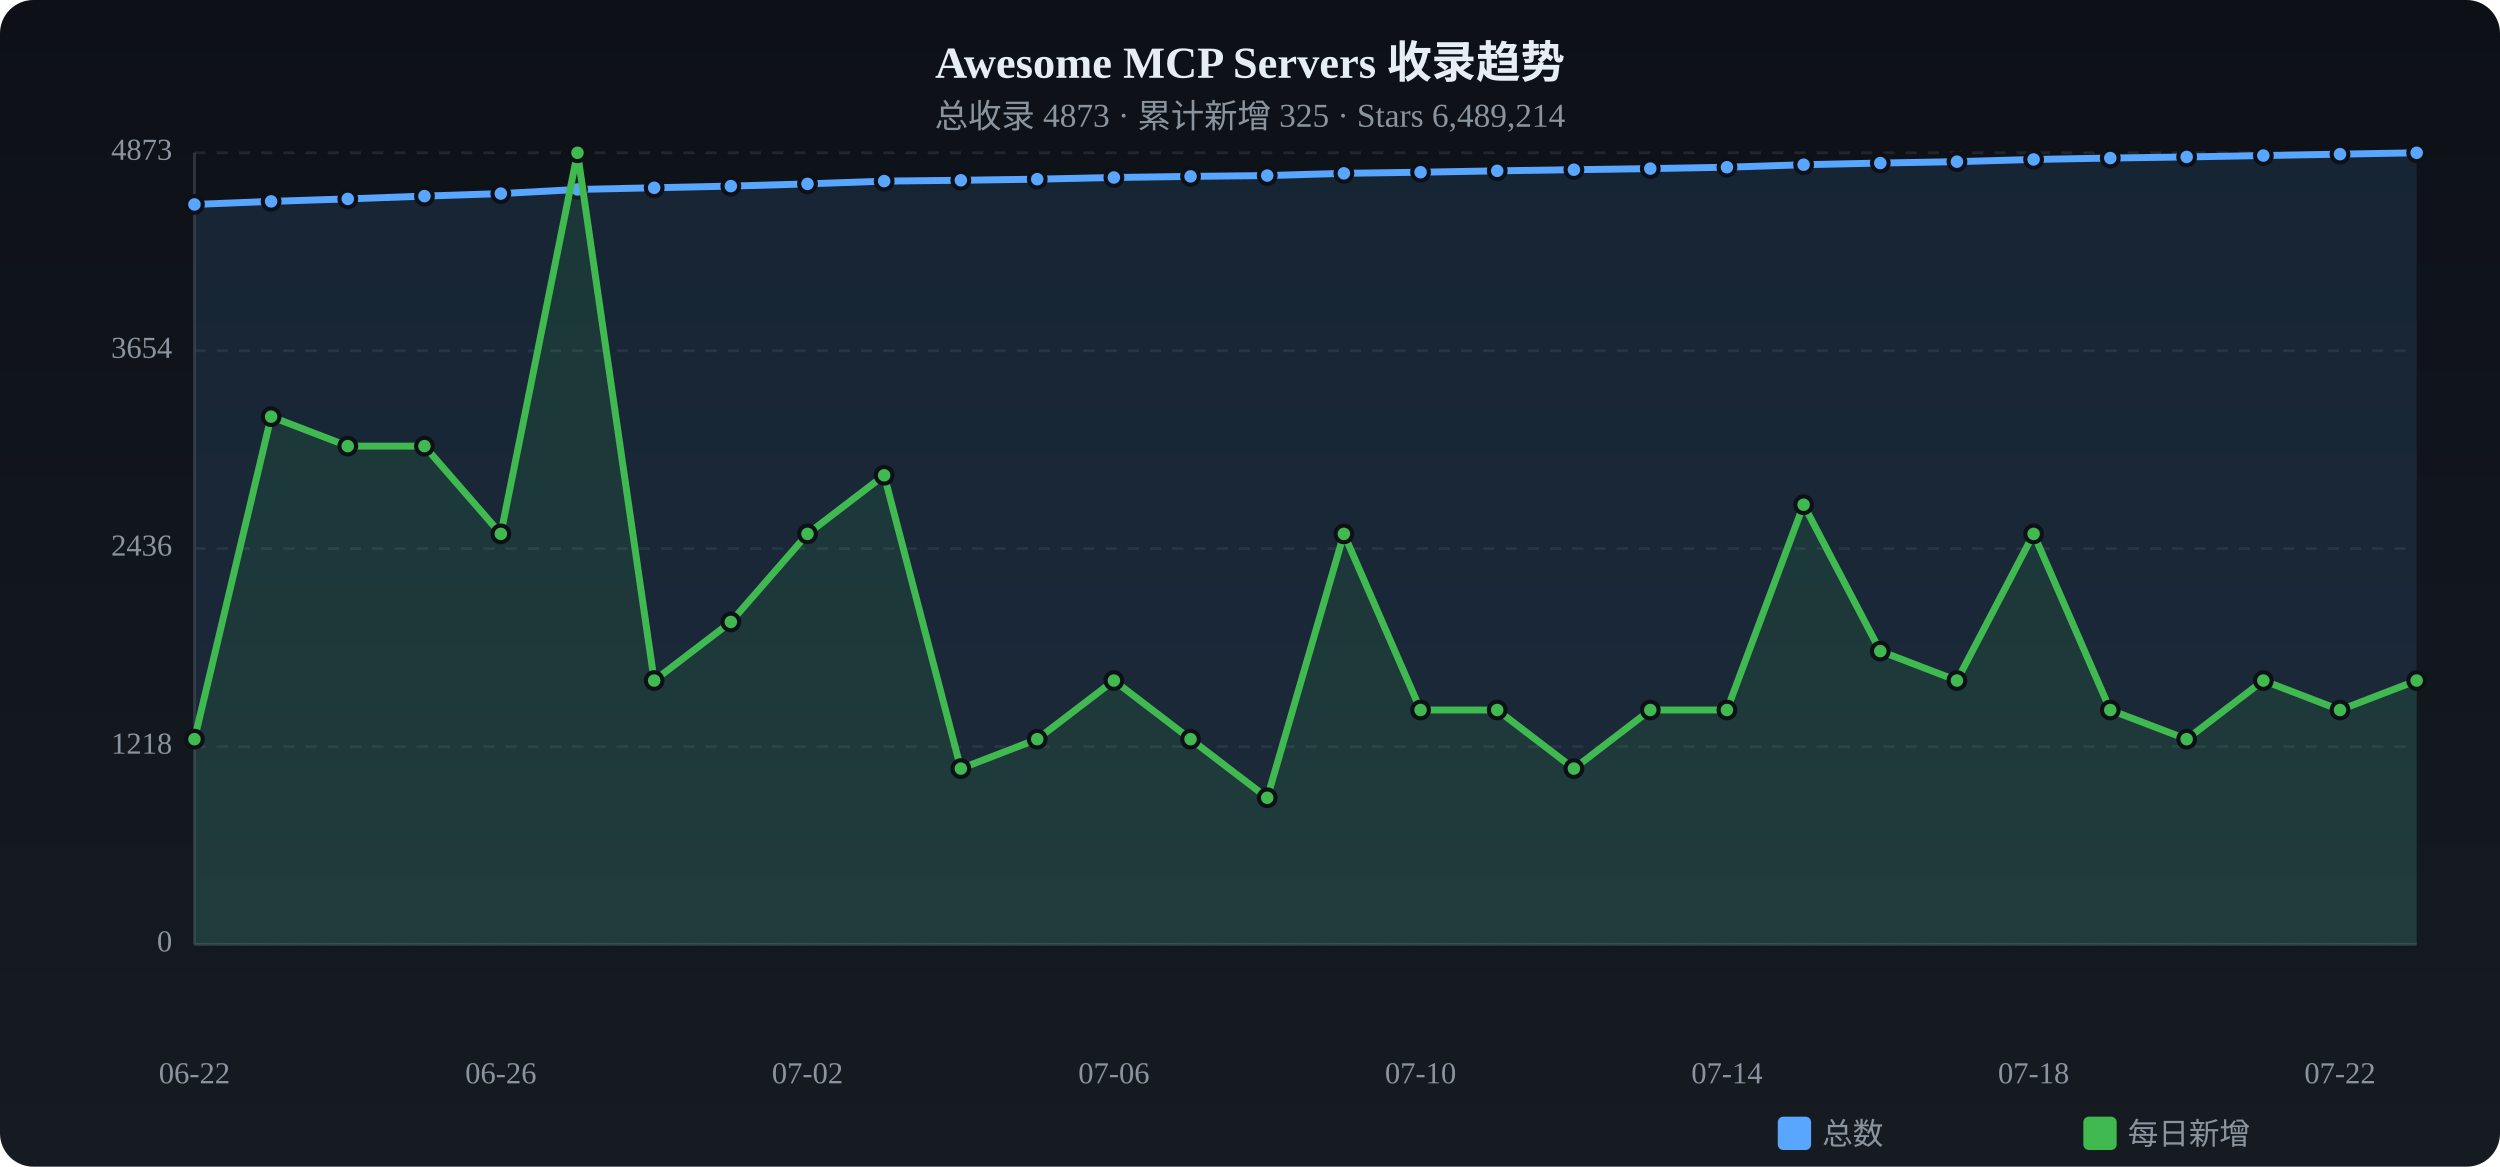
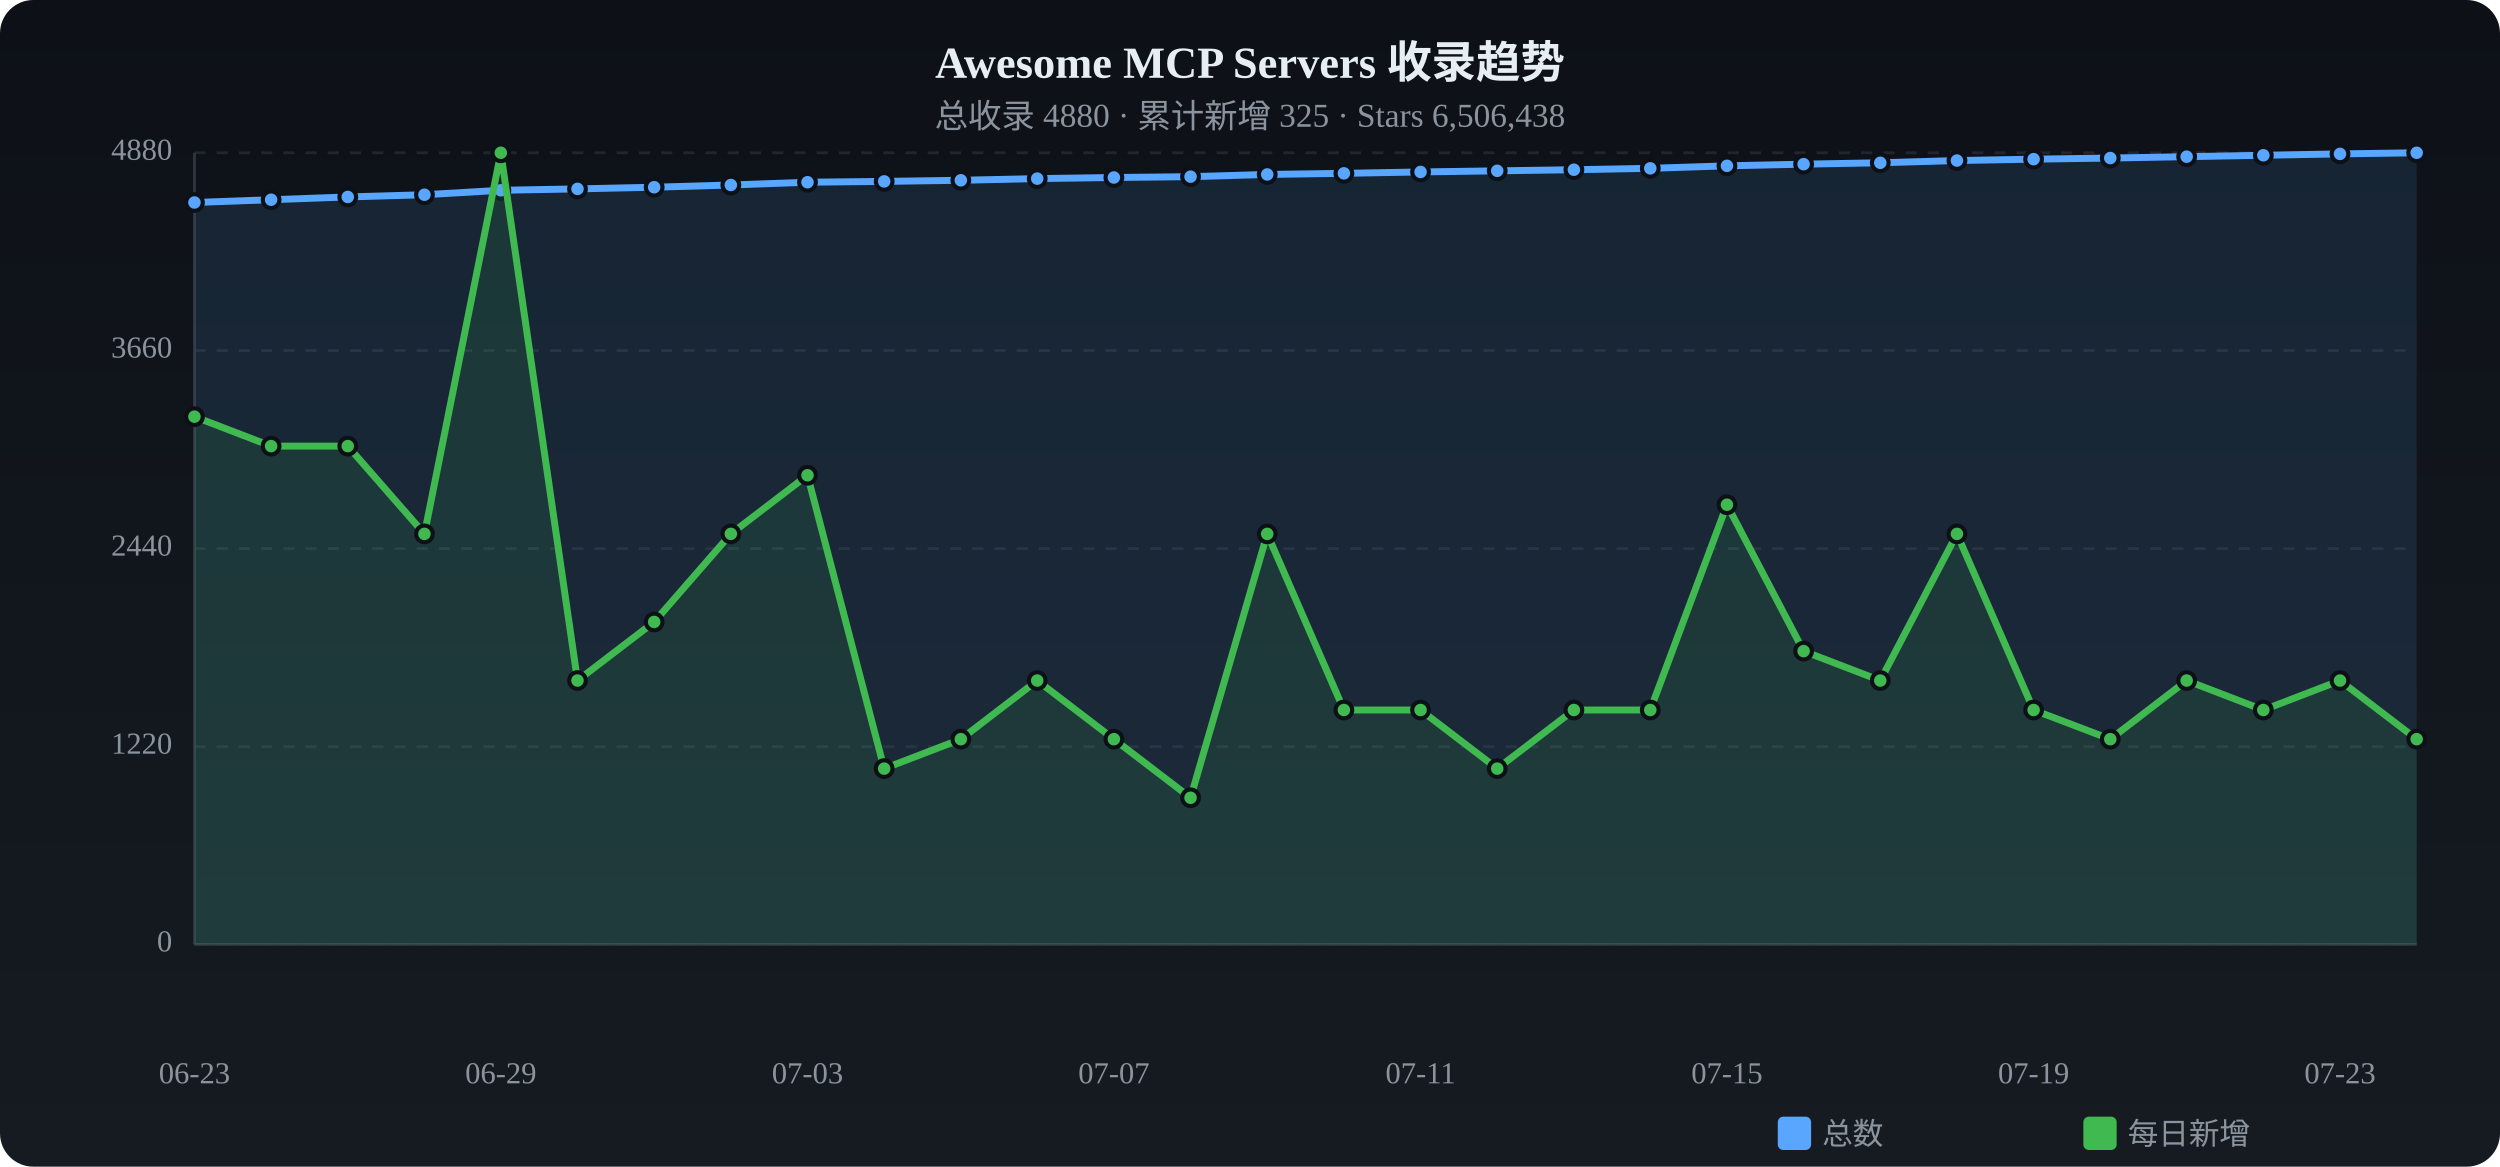
<svg xmlns="http://www.w3.org/2000/svg" viewBox="0 0 900 420" width="900" height="420">
  <defs>
    <linearGradient id="tbg" x1="0%" y1="0%" x2="0%" y2="100%">
      <stop offset="0%" stop-color="#0d1117" />
      <stop offset="100%" stop-color="#161b22" />
    </linearGradient>
  </defs>
  <rect width="900" height="420" rx="12" fill="url(#tbg)" />
  <text x="450.0" y="28" text-anchor="middle" fill="#e6edf3" font-size="16" font-weight="bold">Awesome MCP Servers 收录趋势</text>
-   <text x="450.0" y="46" text-anchor="middle" fill="#8b949e" font-size="12">总收录 4873 · 累计新增 325 · Stars 6,489,214</text>
+   <text x="450.0" y="46" text-anchor="middle" fill="#8b949e" font-size="12">总收录 4880 · 累计新增 325 · Stars 6,506,438</text>
  <text x="62" y="340.0" text-anchor="end" fill="#8b949e" font-size="11" dominant-baseline="middle">0</text>
  <line x1="70" y1="340.0" x2="870" y2="340.0" stroke="#21262d" stroke-dasharray="4 4" />
-   <text x="62" y="268.8" text-anchor="end" fill="#8b949e" font-size="11" dominant-baseline="middle">1218</text>
+   <text x="62" y="268.8" text-anchor="end" fill="#8b949e" font-size="11" dominant-baseline="middle">1220</text>
  <line x1="70" y1="268.8" x2="870" y2="268.8" stroke="#21262d" stroke-dasharray="4 4" />
-   <text x="62" y="197.5" text-anchor="end" fill="#8b949e" font-size="11" dominant-baseline="middle">2436</text>
+   <text x="62" y="197.5" text-anchor="end" fill="#8b949e" font-size="11" dominant-baseline="middle">2440</text>
  <line x1="70" y1="197.5" x2="870" y2="197.5" stroke="#21262d" stroke-dasharray="4 4" />
-   <text x="62" y="126.3" text-anchor="end" fill="#8b949e" font-size="11" dominant-baseline="middle">3654</text>
-   <line x1="70" y1="126.3" x2="870" y2="126.3" stroke="#21262d" stroke-dasharray="4 4" />
-   <text x="62" y="55.0" text-anchor="end" fill="#8b949e" font-size="11" dominant-baseline="middle">4873</text>
+   <text x="62" y="126.2" text-anchor="end" fill="#8b949e" font-size="11" dominant-baseline="middle">3660</text>
+   <line x1="70" y1="126.2" x2="870" y2="126.2" stroke="#21262d" stroke-dasharray="4 4" />
+   <text x="62" y="55.0" text-anchor="end" fill="#8b949e" font-size="11" dominant-baseline="middle">4880</text>
  <line x1="70" y1="55.0" x2="870" y2="55.0" stroke="#21262d" stroke-dasharray="4 4" />
  <line x1="70" y1="55" x2="70" y2="340" stroke="#30363d" />
  <line x1="70" y1="340" x2="870" y2="340" stroke="#30363d" />
-   <path d="M70.0,73.6 L97.6,72.5 L125.2,71.6 L152.8,70.6 L180.3,69.7 L207.9,68.2 L235.5,67.6 L263.1,67.0 L290.7,66.2 L318.3,65.2 L345.9,64.9 L373.4,64.5 L401.0,63.9 L428.6,63.5 L456.2,63.2 L483.8,62.4 L511.4,62.0 L539.0,61.5 L566.6,61.1 L594.1,60.7 L621.7,60.2 L649.3,59.3 L676.9,58.7 L704.5,58.2 L732.1,57.4 L759.7,56.9 L787.2,56.5 L814.8,56.0 L842.4,55.5 L870.0,55.0 L870.0,340 L70.0,340 Z" fill="#58a6ff" opacity="0.12" />
-   <polyline points="70.0,73.6 97.6,72.5 125.2,71.6 152.8,70.6 180.3,69.7 207.9,68.2 235.5,67.6 263.1,67.0 290.7,66.2 318.3,65.2 345.9,64.9 373.4,64.5 401.0,63.9 428.6,63.5 456.2,63.2 483.8,62.4 511.4,62.0 539.0,61.5 566.6,61.1 594.1,60.7 621.7,60.2 649.3,59.3 676.9,58.7 704.5,58.2 732.1,57.4 759.7,56.9 787.2,56.5 814.8,56.0 842.4,55.5 870.0,55.0" fill="none" stroke="#58a6ff" stroke-width="2.5" stroke-linecap="round" stroke-linejoin="round" />
-   <circle cx="70.0" cy="73.6" r="3" fill="#58a6ff" stroke="#0d1117" stroke-width="1.5" />
-   <circle cx="97.6" cy="72.5" r="3" fill="#58a6ff" stroke="#0d1117" stroke-width="1.5" />
-   <circle cx="125.2" cy="71.6" r="3" fill="#58a6ff" stroke="#0d1117" stroke-width="1.5" />
-   <circle cx="152.8" cy="70.6" r="3" fill="#58a6ff" stroke="#0d1117" stroke-width="1.5" />
-   <circle cx="180.3" cy="69.7" r="3" fill="#58a6ff" stroke="#0d1117" stroke-width="1.5" />
-   <circle cx="207.9" cy="68.2" r="3" fill="#58a6ff" stroke="#0d1117" stroke-width="1.5" />
-   <circle cx="235.5" cy="67.6" r="3" fill="#58a6ff" stroke="#0d1117" stroke-width="1.5" />
-   <circle cx="263.1" cy="67.0" r="3" fill="#58a6ff" stroke="#0d1117" stroke-width="1.5" />
-   <circle cx="290.7" cy="66.2" r="3" fill="#58a6ff" stroke="#0d1117" stroke-width="1.5" />
-   <circle cx="318.3" cy="65.2" r="3" fill="#58a6ff" stroke="#0d1117" stroke-width="1.5" />
+   <path d="M70.0,72.9 L97.6,71.9 L125.2,70.9 L152.8,70.1 L180.3,68.5 L207.9,68.0 L235.5,67.4 L263.1,66.6 L290.7,65.6 L318.3,65.3 L345.9,64.9 L373.4,64.3 L401.0,63.9 L428.6,63.6 L456.2,62.8 L483.8,62.4 L511.4,61.9 L539.0,61.5 L566.6,61.1 L594.1,60.6 L621.7,59.7 L649.3,59.1 L676.9,58.6 L704.5,57.8 L732.1,57.3 L759.7,56.9 L787.2,56.4 L814.8,55.9 L842.4,55.4 L870.0,55.0 L870.0,340 L70.0,340 Z" fill="#58a6ff" opacity="0.12" />
+   <polyline points="70.0,72.9 97.6,71.9 125.2,70.9 152.8,70.1 180.3,68.5 207.9,68.0 235.5,67.4 263.1,66.6 290.7,65.6 318.3,65.3 345.9,64.9 373.4,64.3 401.0,63.9 428.6,63.6 456.2,62.8 483.8,62.4 511.4,61.9 539.0,61.5 566.6,61.1 594.1,60.6 621.7,59.7 649.3,59.1 676.9,58.6 704.5,57.8 732.1,57.3 759.7,56.9 787.2,56.4 814.8,55.9 842.4,55.4 870.0,55.0" fill="none" stroke="#58a6ff" stroke-width="2.5" stroke-linecap="round" stroke-linejoin="round" />
+   <circle cx="70.0" cy="72.9" r="3" fill="#58a6ff" stroke="#0d1117" stroke-width="1.5" />
+   <circle cx="97.6" cy="71.9" r="3" fill="#58a6ff" stroke="#0d1117" stroke-width="1.5" />
+   <circle cx="125.2" cy="70.9" r="3" fill="#58a6ff" stroke="#0d1117" stroke-width="1.5" />
+   <circle cx="152.8" cy="70.1" r="3" fill="#58a6ff" stroke="#0d1117" stroke-width="1.5" />
+   <circle cx="180.3" cy="68.5" r="3" fill="#58a6ff" stroke="#0d1117" stroke-width="1.5" />
+   <circle cx="207.9" cy="68.0" r="3" fill="#58a6ff" stroke="#0d1117" stroke-width="1.5" />
+   <circle cx="235.5" cy="67.4" r="3" fill="#58a6ff" stroke="#0d1117" stroke-width="1.5" />
+   <circle cx="263.1" cy="66.6" r="3" fill="#58a6ff" stroke="#0d1117" stroke-width="1.5" />
+   <circle cx="290.7" cy="65.6" r="3" fill="#58a6ff" stroke="#0d1117" stroke-width="1.5" />
+   <circle cx="318.3" cy="65.3" r="3" fill="#58a6ff" stroke="#0d1117" stroke-width="1.5" />
  <circle cx="345.9" cy="64.9" r="3" fill="#58a6ff" stroke="#0d1117" stroke-width="1.5" />
-   <circle cx="373.4" cy="64.5" r="3" fill="#58a6ff" stroke="#0d1117" stroke-width="1.5" />
+   <circle cx="373.4" cy="64.3" r="3" fill="#58a6ff" stroke="#0d1117" stroke-width="1.5" />
  <circle cx="401.0" cy="63.9" r="3" fill="#58a6ff" stroke="#0d1117" stroke-width="1.5" />
-   <circle cx="428.6" cy="63.5" r="3" fill="#58a6ff" stroke="#0d1117" stroke-width="1.5" />
-   <circle cx="456.2" cy="63.2" r="3" fill="#58a6ff" stroke="#0d1117" stroke-width="1.5" />
+   <circle cx="428.6" cy="63.6" r="3" fill="#58a6ff" stroke="#0d1117" stroke-width="1.5" />
+   <circle cx="456.2" cy="62.8" r="3" fill="#58a6ff" stroke="#0d1117" stroke-width="1.5" />
  <circle cx="483.8" cy="62.4" r="3" fill="#58a6ff" stroke="#0d1117" stroke-width="1.5" />
-   <circle cx="511.4" cy="62.0" r="3" fill="#58a6ff" stroke="#0d1117" stroke-width="1.5" />
+   <circle cx="511.4" cy="61.9" r="3" fill="#58a6ff" stroke="#0d1117" stroke-width="1.5" />
  <circle cx="539.0" cy="61.5" r="3" fill="#58a6ff" stroke="#0d1117" stroke-width="1.5" />
  <circle cx="566.6" cy="61.1" r="3" fill="#58a6ff" stroke="#0d1117" stroke-width="1.5" />
-   <circle cx="594.1" cy="60.7" r="3" fill="#58a6ff" stroke="#0d1117" stroke-width="1.5" />
-   <circle cx="621.7" cy="60.2" r="3" fill="#58a6ff" stroke="#0d1117" stroke-width="1.5" />
-   <circle cx="649.3" cy="59.3" r="3" fill="#58a6ff" stroke="#0d1117" stroke-width="1.5" />
-   <circle cx="676.9" cy="58.7" r="3" fill="#58a6ff" stroke="#0d1117" stroke-width="1.5" />
-   <circle cx="704.5" cy="58.2" r="3" fill="#58a6ff" stroke="#0d1117" stroke-width="1.5" />
-   <circle cx="732.1" cy="57.4" r="3" fill="#58a6ff" stroke="#0d1117" stroke-width="1.5" />
+   <circle cx="594.1" cy="60.6" r="3" fill="#58a6ff" stroke="#0d1117" stroke-width="1.5" />
+   <circle cx="621.7" cy="59.7" r="3" fill="#58a6ff" stroke="#0d1117" stroke-width="1.5" />
+   <circle cx="649.3" cy="59.1" r="3" fill="#58a6ff" stroke="#0d1117" stroke-width="1.5" />
+   <circle cx="676.9" cy="58.6" r="3" fill="#58a6ff" stroke="#0d1117" stroke-width="1.5" />
+   <circle cx="704.5" cy="57.8" r="3" fill="#58a6ff" stroke="#0d1117" stroke-width="1.5" />
+   <circle cx="732.1" cy="57.3" r="3" fill="#58a6ff" stroke="#0d1117" stroke-width="1.5" />
  <circle cx="759.7" cy="56.9" r="3" fill="#58a6ff" stroke="#0d1117" stroke-width="1.5" />
-   <circle cx="787.2" cy="56.5" r="3" fill="#58a6ff" stroke="#0d1117" stroke-width="1.5" />
-   <circle cx="814.8" cy="56.0" r="3" fill="#58a6ff" stroke="#0d1117" stroke-width="1.5" />
-   <circle cx="842.4" cy="55.5" r="3" fill="#58a6ff" stroke="#0d1117" stroke-width="1.5" />
+   <circle cx="787.2" cy="56.4" r="3" fill="#58a6ff" stroke="#0d1117" stroke-width="1.5" />
+   <circle cx="814.8" cy="55.9" r="3" fill="#58a6ff" stroke="#0d1117" stroke-width="1.5" />
+   <circle cx="842.4" cy="55.4" r="3" fill="#58a6ff" stroke="#0d1117" stroke-width="1.5" />
  <circle cx="870.0" cy="55.0" r="3" fill="#58a6ff" stroke="#0d1117" stroke-width="1.5" />
-   <path d="M70.0,266.1 L97.6,150.0 L125.2,160.6 L152.8,160.6 L180.3,192.2 L207.9,55.0 L235.5,245.0 L263.1,223.9 L290.7,192.2 L318.3,171.1 L345.9,276.7 L373.4,266.1 L401.0,245.0 L428.6,266.1 L456.2,287.2 L483.8,192.2 L511.4,255.6 L539.0,255.6 L566.6,276.7 L594.1,255.6 L621.7,255.6 L649.3,181.7 L676.9,234.4 L704.5,245.0 L732.1,192.2 L759.7,255.6 L787.2,266.1 L814.8,245.0 L842.4,255.6 L870.0,245.0 L870.0,340 L70.0,340 Z" fill="#3fb950" opacity="0.12" />
-   <polyline points="70.0,266.1 97.6,150.0 125.2,160.6 152.8,160.6 180.3,192.2 207.9,55.0 235.5,245.0 263.1,223.9 290.7,192.2 318.3,171.1 345.9,276.7 373.4,266.1 401.0,245.0 428.6,266.1 456.2,287.2 483.8,192.2 511.4,255.6 539.0,255.6 566.6,276.7 594.1,255.6 621.7,255.6 649.3,181.7 676.9,234.4 704.5,245.0 732.1,192.2 759.7,255.6 787.2,266.1 814.8,245.0 842.4,255.6 870.0,245.0" fill="none" stroke="#3fb950" stroke-width="2.5" stroke-linecap="round" stroke-linejoin="round" />
-   <circle cx="70.0" cy="266.1" r="3" fill="#3fb950" stroke="#0d1117" stroke-width="1.5" />
-   <circle cx="97.6" cy="150.0" r="3" fill="#3fb950" stroke="#0d1117" stroke-width="1.5" />
+   <path d="M70.0,150.0 L97.6,160.6 L125.2,160.6 L152.8,192.2 L180.3,55.0 L207.9,245.0 L235.5,223.9 L263.1,192.2 L290.7,171.1 L318.3,276.7 L345.9,266.1 L373.4,245.0 L401.0,266.1 L428.6,287.2 L456.2,192.2 L483.8,255.6 L511.4,255.6 L539.0,276.7 L566.6,255.6 L594.1,255.6 L621.7,181.7 L649.3,234.4 L676.9,245.0 L704.5,192.2 L732.1,255.6 L759.7,266.1 L787.2,245.0 L814.8,255.6 L842.4,245.0 L870.0,266.1 L870.0,340 L70.0,340 Z" fill="#3fb950" opacity="0.12" />
+   <polyline points="70.0,150.0 97.6,160.6 125.2,160.6 152.8,192.2 180.3,55.0 207.9,245.0 235.5,223.9 263.1,192.2 290.7,171.1 318.3,276.7 345.9,266.1 373.4,245.0 401.0,266.1 428.6,287.2 456.2,192.2 483.8,255.6 511.4,255.6 539.0,276.7 566.6,255.6 594.1,255.6 621.7,181.7 649.3,234.4 676.9,245.0 704.5,192.2 732.1,255.6 759.7,266.1 787.2,245.0 814.8,255.6 842.4,245.0 870.0,266.1" fill="none" stroke="#3fb950" stroke-width="2.5" stroke-linecap="round" stroke-linejoin="round" />
+   <circle cx="70.0" cy="150.0" r="3" fill="#3fb950" stroke="#0d1117" stroke-width="1.5" />
+   <circle cx="97.6" cy="160.6" r="3" fill="#3fb950" stroke="#0d1117" stroke-width="1.5" />
  <circle cx="125.2" cy="160.6" r="3" fill="#3fb950" stroke="#0d1117" stroke-width="1.5" />
-   <circle cx="152.8" cy="160.6" r="3" fill="#3fb950" stroke="#0d1117" stroke-width="1.5" />
-   <circle cx="180.3" cy="192.2" r="3" fill="#3fb950" stroke="#0d1117" stroke-width="1.5" />
-   <circle cx="207.9" cy="55.0" r="3" fill="#3fb950" stroke="#0d1117" stroke-width="1.5" />
-   <circle cx="235.5" cy="245.0" r="3" fill="#3fb950" stroke="#0d1117" stroke-width="1.5" />
-   <circle cx="263.1" cy="223.9" r="3" fill="#3fb950" stroke="#0d1117" stroke-width="1.5" />
-   <circle cx="290.7" cy="192.2" r="3" fill="#3fb950" stroke="#0d1117" stroke-width="1.5" />
-   <circle cx="318.3" cy="171.1" r="3" fill="#3fb950" stroke="#0d1117" stroke-width="1.5" />
-   <circle cx="345.9" cy="276.7" r="3" fill="#3fb950" stroke="#0d1117" stroke-width="1.5" />
-   <circle cx="373.4" cy="266.1" r="3" fill="#3fb950" stroke="#0d1117" stroke-width="1.5" />
-   <circle cx="401.0" cy="245.0" r="3" fill="#3fb950" stroke="#0d1117" stroke-width="1.5" />
-   <circle cx="428.6" cy="266.1" r="3" fill="#3fb950" stroke="#0d1117" stroke-width="1.5" />
-   <circle cx="456.2" cy="287.2" r="3" fill="#3fb950" stroke="#0d1117" stroke-width="1.5" />
-   <circle cx="483.8" cy="192.2" r="3" fill="#3fb950" stroke="#0d1117" stroke-width="1.5" />
+   <circle cx="152.8" cy="192.2" r="3" fill="#3fb950" stroke="#0d1117" stroke-width="1.5" />
+   <circle cx="180.3" cy="55.0" r="3" fill="#3fb950" stroke="#0d1117" stroke-width="1.5" />
+   <circle cx="207.9" cy="245.0" r="3" fill="#3fb950" stroke="#0d1117" stroke-width="1.5" />
+   <circle cx="235.5" cy="223.9" r="3" fill="#3fb950" stroke="#0d1117" stroke-width="1.5" />
+   <circle cx="263.1" cy="192.2" r="3" fill="#3fb950" stroke="#0d1117" stroke-width="1.5" />
+   <circle cx="290.7" cy="171.1" r="3" fill="#3fb950" stroke="#0d1117" stroke-width="1.5" />
+   <circle cx="318.3" cy="276.7" r="3" fill="#3fb950" stroke="#0d1117" stroke-width="1.5" />
+   <circle cx="345.9" cy="266.1" r="3" fill="#3fb950" stroke="#0d1117" stroke-width="1.5" />
+   <circle cx="373.4" cy="245.0" r="3" fill="#3fb950" stroke="#0d1117" stroke-width="1.5" />
+   <circle cx="401.0" cy="266.1" r="3" fill="#3fb950" stroke="#0d1117" stroke-width="1.5" />
+   <circle cx="428.6" cy="287.2" r="3" fill="#3fb950" stroke="#0d1117" stroke-width="1.5" />
+   <circle cx="456.2" cy="192.2" r="3" fill="#3fb950" stroke="#0d1117" stroke-width="1.5" />
+   <circle cx="483.8" cy="255.6" r="3" fill="#3fb950" stroke="#0d1117" stroke-width="1.5" />
  <circle cx="511.4" cy="255.6" r="3" fill="#3fb950" stroke="#0d1117" stroke-width="1.5" />
-   <circle cx="539.0" cy="255.6" r="3" fill="#3fb950" stroke="#0d1117" stroke-width="1.5" />
-   <circle cx="566.6" cy="276.7" r="3" fill="#3fb950" stroke="#0d1117" stroke-width="1.5" />
+   <circle cx="539.0" cy="276.7" r="3" fill="#3fb950" stroke="#0d1117" stroke-width="1.5" />
+   <circle cx="566.6" cy="255.6" r="3" fill="#3fb950" stroke="#0d1117" stroke-width="1.5" />
  <circle cx="594.1" cy="255.6" r="3" fill="#3fb950" stroke="#0d1117" stroke-width="1.5" />
-   <circle cx="621.7" cy="255.6" r="3" fill="#3fb950" stroke="#0d1117" stroke-width="1.5" />
-   <circle cx="649.3" cy="181.7" r="3" fill="#3fb950" stroke="#0d1117" stroke-width="1.5" />
-   <circle cx="676.9" cy="234.4" r="3" fill="#3fb950" stroke="#0d1117" stroke-width="1.5" />
-   <circle cx="704.5" cy="245.0" r="3" fill="#3fb950" stroke="#0d1117" stroke-width="1.5" />
-   <circle cx="732.1" cy="192.2" r="3" fill="#3fb950" stroke="#0d1117" stroke-width="1.5" />
-   <circle cx="759.7" cy="255.6" r="3" fill="#3fb950" stroke="#0d1117" stroke-width="1.5" />
-   <circle cx="787.2" cy="266.1" r="3" fill="#3fb950" stroke="#0d1117" stroke-width="1.5" />
-   <circle cx="814.8" cy="245.0" r="3" fill="#3fb950" stroke="#0d1117" stroke-width="1.5" />
-   <circle cx="842.4" cy="255.6" r="3" fill="#3fb950" stroke="#0d1117" stroke-width="1.5" />
-   <circle cx="870.0" cy="245.0" r="3" fill="#3fb950" stroke="#0d1117" stroke-width="1.5" />
-   <text x="70.0" y="390" text-anchor="middle" fill="#8b949e" font-size="11">06-22</text>
-   <text x="180.3" y="390" text-anchor="middle" fill="#8b949e" font-size="11">06-26</text>
-   <text x="290.7" y="390" text-anchor="middle" fill="#8b949e" font-size="11">07-02</text>
-   <text x="401.0" y="390" text-anchor="middle" fill="#8b949e" font-size="11">07-06</text>
-   <text x="511.4" y="390" text-anchor="middle" fill="#8b949e" font-size="11">07-10</text>
-   <text x="621.7" y="390" text-anchor="middle" fill="#8b949e" font-size="11">07-14</text>
-   <text x="732.1" y="390" text-anchor="middle" fill="#8b949e" font-size="11">07-18</text>
-   <text x="842.4" y="390" text-anchor="middle" fill="#8b949e" font-size="11">07-22</text>
+   <circle cx="621.7" cy="181.7" r="3" fill="#3fb950" stroke="#0d1117" stroke-width="1.5" />
+   <circle cx="649.3" cy="234.4" r="3" fill="#3fb950" stroke="#0d1117" stroke-width="1.5" />
+   <circle cx="676.9" cy="245.0" r="3" fill="#3fb950" stroke="#0d1117" stroke-width="1.5" />
+   <circle cx="704.5" cy="192.2" r="3" fill="#3fb950" stroke="#0d1117" stroke-width="1.5" />
+   <circle cx="732.1" cy="255.6" r="3" fill="#3fb950" stroke="#0d1117" stroke-width="1.5" />
+   <circle cx="759.7" cy="266.1" r="3" fill="#3fb950" stroke="#0d1117" stroke-width="1.5" />
+   <circle cx="787.2" cy="245.0" r="3" fill="#3fb950" stroke="#0d1117" stroke-width="1.5" />
+   <circle cx="814.8" cy="255.6" r="3" fill="#3fb950" stroke="#0d1117" stroke-width="1.5" />
+   <circle cx="842.4" cy="245.0" r="3" fill="#3fb950" stroke="#0d1117" stroke-width="1.5" />
+   <circle cx="870.0" cy="266.1" r="3" fill="#3fb950" stroke="#0d1117" stroke-width="1.5" />
+   <text x="70.0" y="390" text-anchor="middle" fill="#8b949e" font-size="11">06-23</text>
+   <text x="180.3" y="390" text-anchor="middle" fill="#8b949e" font-size="11">06-29</text>
+   <text x="290.7" y="390" text-anchor="middle" fill="#8b949e" font-size="11">07-03</text>
+   <text x="401.0" y="390" text-anchor="middle" fill="#8b949e" font-size="11">07-07</text>
+   <text x="511.4" y="390" text-anchor="middle" fill="#8b949e" font-size="11">07-11</text>
+   <text x="621.7" y="390" text-anchor="middle" fill="#8b949e" font-size="11">07-15</text>
+   <text x="732.1" y="390" text-anchor="middle" fill="#8b949e" font-size="11">07-19</text>
+   <text x="842.4" y="390" text-anchor="middle" fill="#8b949e" font-size="11">07-23</text>
  <rect x="640" y="402" width="12" height="12" rx="2" fill="#58a6ff" />
  <text x="656" y="412" fill="#8b949e" font-size="11">总数</text>
  <rect x="750" y="402" width="12" height="12" rx="2" fill="#3fb950" />
  <text x="766" y="412" fill="#8b949e" font-size="11">每日新增</text>
</svg>
